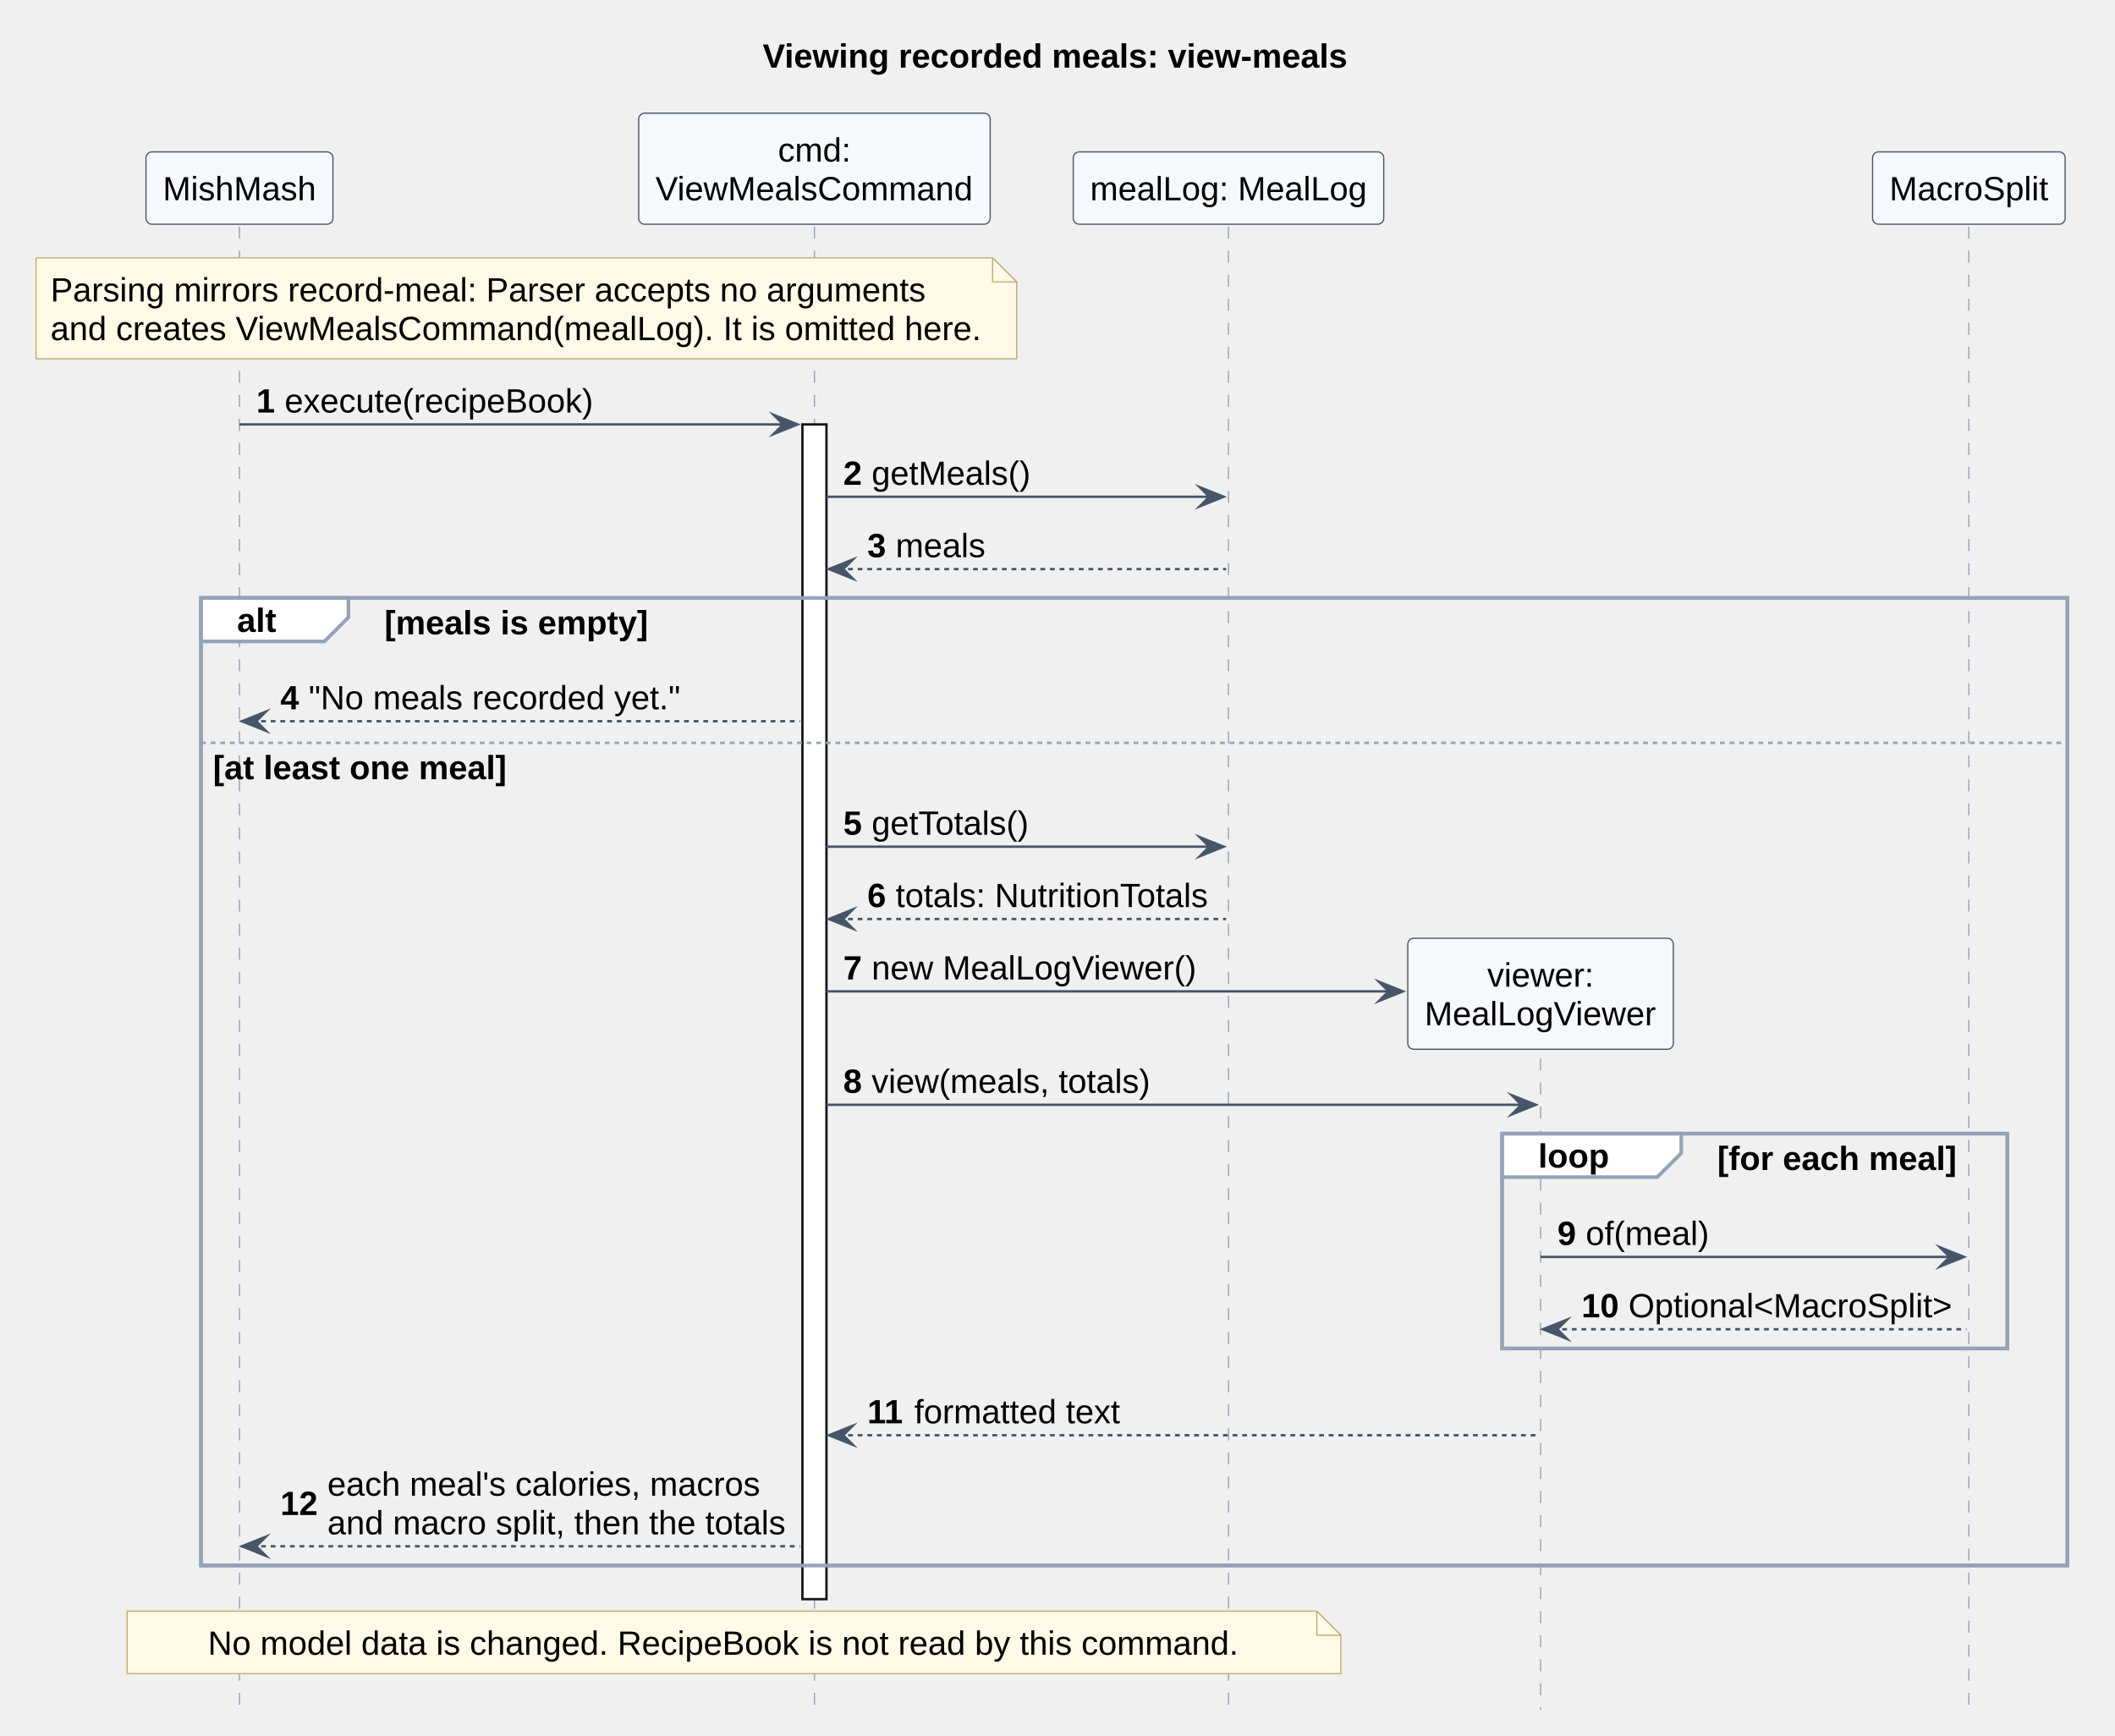
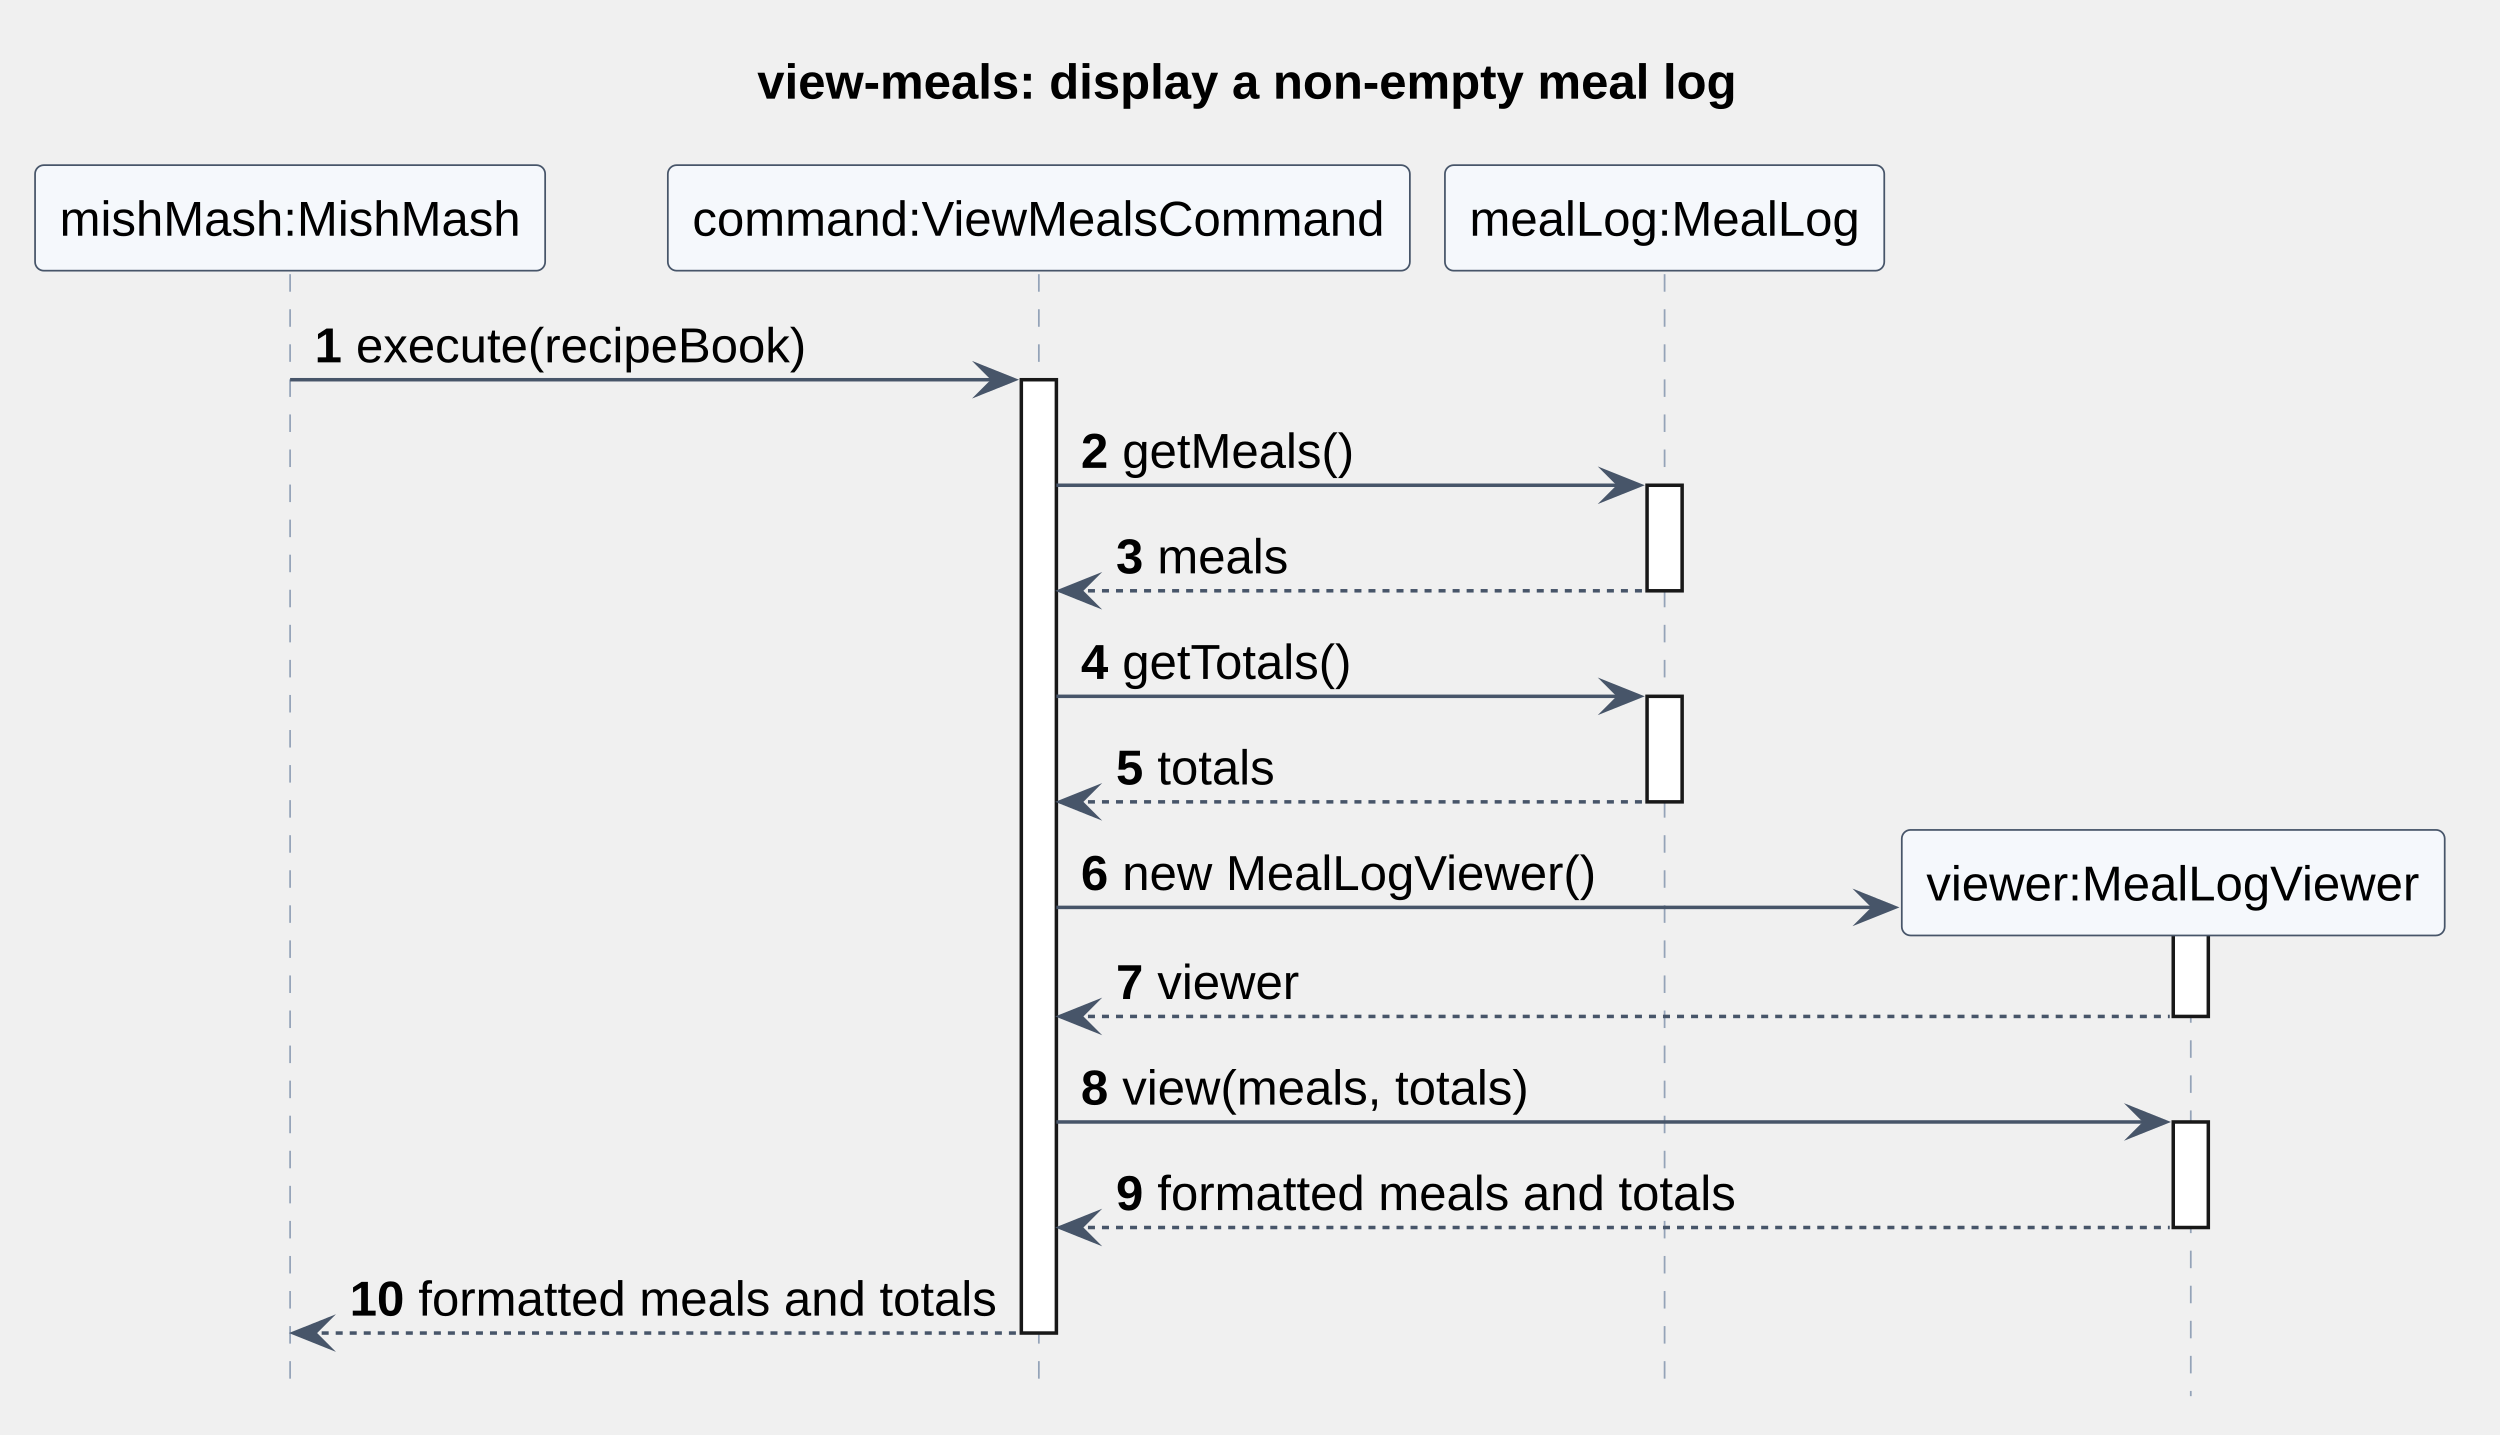
- <svg xmlns="http://www.w3.org/2000/svg" version="1.1" data-diagram-type="SEQUENCE" style="width:880px;height:722px;background:#FFFFFF;" width="880px" height="722px" viewBox="0 0 880 722" zoomAndPan="magnify" preserveAspectRatio="none" contentStyleType="text/css">
+ <svg xmlns="http://www.w3.org/2000/svg" version="1.1" data-diagram-type="SEQUENCE" style="width:713px;height:409px;background:#FFFFFF;" width="713px" height="409px" viewBox="0 0 713 409" zoomAndPan="magnify" preserveAspectRatio="none" contentStyleType="text/css">
  <defs />
  <g font-family="sans-serif" lengthAdjust="spacing">
    <g class="title" data-source-line="2">
-       <text x="317.323" y="28.132" fill="#000" font-size="14" textLength="243.544" font-weight="700" font-family="Arial">Viewing recorded meals: view-meals</text>
+       <text x="215.965" y="28.132" fill="#000" font-size="14" textLength="279.303" font-weight="700" font-family="Arial">view-meals: display a non-empty meal log</text>
    </g>
-     <rect x="83.634" y="248.789" width="776.556" height="402.578" fill="none" style="stroke:#94A3B8;stroke-width:1.5;" />
-     <rect x="624.991" y="471.677" width="210.199" height="89.395" fill="none" style="stroke:#94A3B8;stroke-width:1.5;" />
-     <g>
-       <rect x="96.134" y="94.296" width="8" height="617.17" fill="#000" fill-opacity="0" />
-       <line x1="99.634" y1="94.296" x2="99.634" y2="711.466" style="stroke:#94A3B8;stroke-width:0.5;stroke-dasharray:5,5;" />
+     <g class="participant-lifeline" data-qualified-name="App" data-entity-uid="part1" id="part1-lifeline" data-source-line="5">
+       <g>
+         <rect x="79.238" y="78.197" width="8" height="319.986" fill="#000" fill-opacity="0" />
+         <line x1="82.738" y1="78.197" x2="82.738" y2="398.184" style="stroke:#94A3B8;stroke-width:0.5;stroke-dasharray:5,5;" />
+       </g>
+     </g>
+     <g class="participant-lifeline" data-qualified-name="Command" data-entity-uid="part2" id="part2-lifeline" data-source-line="6">
+       <g>
+         <rect x="292.782" y="78.197" width="8" height="319.986" fill="#000" fill-opacity="0" />
+         <line x1="296.282" y1="78.197" x2="296.282" y2="398.184" style="stroke:#94A3B8;stroke-width:0.5;stroke-dasharray:5,5;" />
+       </g>
    </g>
    <g>
-       <rect x="335.368" y="94.296" width="8" height="617.17" fill="#000" fill-opacity="0" />
-       <line x1="338.868" y1="94.296" x2="338.868" y2="711.466" style="stroke:#94A3B8;stroke-width:0.5;stroke-dasharray:5,5;" />
+       <rect x="291.282" y="108.296" width="10" height="271.888" fill="#FFF" style="stroke:#181818;stroke-width:1;" />
+     </g>
+     <g class="participant-lifeline" data-qualified-name="Log" data-entity-uid="part3" id="part3-lifeline" data-source-line="7">
+       <g>
+         <rect x="471.243" y="78.197" width="8" height="319.986" fill="#000" fill-opacity="0" />
+         <line x1="474.743" y1="78.197" x2="474.743" y2="398.184" style="stroke:#94A3B8;stroke-width:0.5;stroke-dasharray:5,5;" />
+       </g>
    </g>
    <g>
-       <rect x="333.868" y="176.592" width="10" height="488.775" fill="#FFF" style="stroke:#181818;stroke-width:1;" />
+       <rect x="469.743" y="138.395" width="10" height="30.099" fill="#FFF" style="stroke:#181818;stroke-width:1;" />
    </g>
    <g>
-       <rect x="507.65" y="94.296" width="8" height="617.17" fill="#000" fill-opacity="0" />
-       <line x1="511.15" y1="94.296" x2="511.15" y2="711.466" style="stroke:#94A3B8;stroke-width:0.5;stroke-dasharray:5,5;" />
+       <rect x="469.743" y="198.592" width="10" height="30.099" fill="#FFF" style="stroke:#181818;stroke-width:1;" />
+     </g>
+     <g class="participant-lifeline" data-qualified-name="Viewer" data-entity-uid="part4" id="part4-lifeline" data-source-line="8">
+       <g>
+         <rect x="621.312" y="236.69" width="8" height="161.493" fill="#000" fill-opacity="0" />
+         <line x1="624.812" y1="236.69" x2="624.812" y2="398.184" style="stroke:#94A3B8;stroke-width:0.5;stroke-dasharray:5,5;" />
+       </g>
    </g>
    <g>
-       <rect x="637.491" y="390.381" width="8" height="321.085" fill="#000" fill-opacity="0" />
-       <line x1="640.991" y1="390.381" x2="640.991" y2="711.466" style="stroke:#94A3B8;stroke-width:0.5;stroke-dasharray:5,5;" />
+       <rect x="619.812" y="258.789" width="10" height="31.099" fill="#FFF" style="stroke:#181818;stroke-width:1;" />
    </g>
    <g>
-       <rect x="815.69" y="94.296" width="8" height="617.17" fill="#000" fill-opacity="0" />
-       <line x1="819.19" y1="94.296" x2="819.19" y2="711.466" style="stroke:#94A3B8;stroke-width:0.5;stroke-dasharray:5,5;" />
+       <rect x="619.812" y="319.986" width="10" height="30.099" fill="#FFF" style="stroke:#181818;stroke-width:1;" />
    </g>
-     <rect x="60.738" y="63.197" width="77.793" height="30.099" fill="#F5F8FC" style="stroke:#475569;stroke-width:0.5;" rx="2.5" ry="2.5" />
-     <text x="67.738" y="83.329" fill="#000" font-size="14" textLength="63.793" font-family="Arial">MishMash</text>
-     <rect x="265.733" y="47.099" width="146.269" height="46.197" fill="#F5F8FC" style="stroke:#475569;stroke-width:0.5;" rx="2.5" ry="2.5" />
-     <text x="323.699" y="67.23" fill="#000" font-size="14" textLength="30.338" font-family="Arial">cmd:</text>
-     <text x="272.733" y="83.329" fill="#000" font-size="14" textLength="132.269" font-family="Arial">ViewMealsCommand</text>
-     <rect x="446.557" y="63.197" width="129.186" height="30.099" fill="#F5F8FC" style="stroke:#475569;stroke-width:0.5;" rx="2.5" ry="2.5" />
-     <text x="453.557" y="83.329" fill="#000" font-size="14" textLength="115.186" font-family="Arial">mealLog: MealLog</text>
-     <rect x="779.125" y="63.197" width="80.131" height="30.099" fill="#F5F8FC" style="stroke:#475569;stroke-width:0.5;" rx="2.5" ry="2.5" />
-     <text x="786.125" y="83.329" fill="#000" font-size="14" textLength="66.131" font-family="Arial">MacroSplit</text>
-     <path d="M15,107.296 L15,149.296 L423,149.296 L423,117.296 L413,107.296 L15,107.296" style="stroke:#C4AC70;stroke-width:0.5;" fill="#FFF9E8" />
-     <path d="M413,107.296 L413,117.296 L423,117.296 L413,107.296" style="stroke:#C4AC70;stroke-width:0.5;" fill="#FFF9E8" />
-     <text x="21" y="125.428" fill="#000" font-size="14" textLength="364.13" font-family="Arial">Parsing mirrors record-meal: Parser accepts no arguments</text>
-     <text x="21" y="141.526" fill="#000" font-size="14" textLength="387.502" font-family="Arial">and creates ViewMealsCommand(mealLog). It is omitted here.</text>
-     <polygon points="321.868,172.592,331.868,176.592,321.868,180.592,325.868,176.592" fill="#475569" style="stroke:#475569;stroke-width:1;stroke-linejoin:miter;stroke-miterlimit:10;" />
-     <line x1="99.634" y1="176.592" x2="327.868" y2="176.592" style="stroke:#475569;stroke-width:1;" />
-     <text x="106.634" y="171.625" fill="#000" font-size="14" font-weight="700" font-family="Arial">1</text>
-     <text x="118.42" y="171.625" fill="#000" font-size="14" textLength="128.399" font-family="Arial">execute(recipeBook)</text>
-     <polygon points="499.15,202.69,509.15,206.69,499.15,210.69,503.15,206.69" fill="#475569" style="stroke:#475569;stroke-width:1;stroke-linejoin:miter;stroke-miterlimit:10;" />
-     <line x1="343.868" y1="206.69" x2="505.15" y2="206.69" style="stroke:#475569;stroke-width:1;" />
-     <text x="350.868" y="201.724" fill="#000" font-size="14" font-weight="700" font-family="Arial">2</text>
-     <text x="362.654" y="201.724" fill="#000" font-size="14" textLength="66.131" font-family="Arial">getMeals()</text>
-     <polygon points="354.868,232.789,344.868,236.789,354.868,240.789,350.868,236.789" fill="#475569" style="stroke:#475569;stroke-width:1;stroke-linejoin:miter;stroke-miterlimit:10;" />
-     <line x1="348.868" y1="236.789" x2="510.15" y2="236.789" style="stroke:#475569;stroke-width:1;stroke-dasharray:2,2;" />
-     <text x="360.868" y="231.822" fill="#000" font-size="14" font-weight="700" font-family="Arial">3</text>
-     <text x="372.654" y="231.822" fill="#000" font-size="14" textLength="37.345" font-family="Arial">meals</text>
-     <path d="M83.634,248.789 L144.972,248.789 L144.972,256.888 L134.972,266.888 L83.634,266.888 L83.634,248.789" style="stroke:#94A3B8;stroke-width:1.5;" fill="#FFF" />
-     <rect x="83.634" y="248.789" width="776.556" height="402.578" fill="none" style="stroke:#94A3B8;stroke-width:1.5;" />
-     <text x="98.634" y="262.921" fill="#000" font-size="14" textLength="16.338" font-weight="700" font-family="Arial">alt</text>
-     <text x="159.972" y="263.921" fill="#000" font-size="14" textLength="109.71" font-weight="700" font-family="Arial">[meals is empty]</text>
-     <polygon points="110.634,296.085,100.634,300.085,110.634,304.085,106.634,300.085" fill="#475569" style="stroke:#475569;stroke-width:1;stroke-linejoin:miter;stroke-miterlimit:10;" />
-     <line x1="104.634" y1="300.085" x2="332.868" y2="300.085" style="stroke:#475569;stroke-width:1;stroke-dasharray:2,2;" />
-     <text x="116.634" y="295.118" fill="#000" font-size="14" font-weight="700" font-family="Arial">4</text>
-     <text x="128.42" y="295.118" fill="#000" font-size="14" textLength="22.866" font-family="Arial">"No</text>
-     <text x="151.287" y="295.118" fill="#000" font-size="14" font-family="Arial"> </text>
-     <text x="155.176" y="295.118" fill="#000" font-size="14" textLength="37.345" font-family="Arial">meals</text>
-     <text x="192.521" y="295.118" fill="#000" font-size="14" font-family="Arial"> </text>
-     <text x="196.411" y="295.118" fill="#000" font-size="14" textLength="55.255" font-family="Arial">recorded</text>
-     <text x="251.666" y="295.118" fill="#000" font-size="14" font-family="Arial"> </text>
-     <text x="255.555" y="295.118" fill="#000" font-size="14" textLength="27.535" font-family="Arial">yet."</text>
-     <line x1="83.634" y1="309.085" x2="860.19" y2="309.085" style="stroke:#94A3B8;stroke-width:1;stroke-dasharray:2,2;" />
-     <text x="88.634" y="324.217" fill="#000" font-size="14" textLength="122.151" font-weight="700" font-family="Arial">[at least one meal]</text>
-     <polygon points="499.15,348.282,509.15,352.282,499.15,356.282,503.15,352.282" fill="#475569" style="stroke:#475569;stroke-width:1;stroke-linejoin:miter;stroke-miterlimit:10;" />
-     <line x1="343.868" y1="352.282" x2="505.15" y2="352.282" style="stroke:#475569;stroke-width:1;" />
-     <text x="350.868" y="347.315" fill="#000" font-size="14" font-weight="700" font-family="Arial">5</text>
-     <text x="362.654" y="347.315" fill="#000" font-size="14" textLength="66.91" font-family="Arial">getTotals()</text>
-     <polygon points="354.868,378.381,344.868,382.381,354.868,386.381,350.868,382.381" fill="#475569" style="stroke:#475569;stroke-width:1;stroke-linejoin:miter;stroke-miterlimit:10;" />
-     <line x1="348.868" y1="382.381" x2="510.15" y2="382.381" style="stroke:#475569;stroke-width:1;stroke-dasharray:2,2;" />
-     <text x="360.868" y="377.414" fill="#000" font-size="14" font-weight="700" font-family="Arial">6</text>
-     <text x="372.654" y="377.414" fill="#000" font-size="14" textLength="37.352" font-family="Arial">totals:</text>
-     <text x="410.005" y="377.414" fill="#000" font-size="14" font-family="Arial"> </text>
-     <text x="413.895" y="377.414" fill="#000" font-size="14" textLength="90.255" font-family="Arial">NutritionTotals</text>
-     <rect x="585.743" y="390.381" width="110.496" height="46.197" fill="#F5F8FC" style="stroke:#475569;stroke-width:0.5;" rx="2.5" ry="2.5" />
-     <text x="618.818" y="410.513" fill="#000" font-size="14" textLength="44.345" font-family="Arial">viewer:</text>
-     <text x="592.743" y="426.611" fill="#000" font-size="14" textLength="96.496" font-family="Arial">MealLogViewer</text>
-     <polygon points="573.743,408.479,583.743,412.479,573.743,416.479,577.743,412.479" fill="#475569" style="stroke:#475569;stroke-width:1;stroke-linejoin:miter;stroke-miterlimit:10;" />
-     <line x1="343.868" y1="412.479" x2="579.743" y2="412.479" style="stroke:#475569;stroke-width:1;" />
-     <text x="350.868" y="407.513" fill="#000" font-size="14" font-weight="700" font-family="Arial">7</text>
-     <text x="362.654" y="407.513" fill="#000" font-size="14" textLength="25.683" font-family="Arial">new</text>
-     <text x="388.336" y="407.513" fill="#000" font-size="14" font-family="Arial"> </text>
-     <text x="392.226" y="407.513" fill="#000" font-size="14" textLength="105.82" font-family="Arial">MealLogViewer()</text>
-     <polygon points="628.991,455.677,638.991,459.677,628.991,463.677,632.991,459.677" fill="#475569" style="stroke:#475569;stroke-width:1;stroke-linejoin:miter;stroke-miterlimit:10;" />
-     <line x1="343.868" y1="459.677" x2="634.991" y2="459.677" style="stroke:#475569;stroke-width:1;" />
-     <text x="350.868" y="454.71" fill="#000" font-size="14" font-weight="700" font-family="Arial">8</text>
-     <text x="362.654" y="454.71" fill="#000" font-size="14" textLength="73.903" font-family="Arial">view(meals,</text>
-     <text x="436.557" y="454.71" fill="#000" font-size="14" font-family="Arial"> </text>
-     <text x="440.447" y="454.71" fill="#000" font-size="14" textLength="38.124" font-family="Arial">totals)</text>
-     <path d="M624.991,471.677 L699.536,471.677 L699.536,479.775 L689.536,489.775 L624.991,489.775 L624.991,471.677" style="stroke:#94A3B8;stroke-width:1.5;" fill="#FFF" />
-     <rect x="624.991" y="471.677" width="210.199" height="89.395" fill="none" style="stroke:#94A3B8;stroke-width:1.5;" />
-     <text x="639.991" y="485.809" fill="#000" font-size="14" textLength="29.545" font-weight="700" font-family="Arial">loop</text>
-     <text x="714.536" y="486.809" fill="#000" font-size="14" textLength="99.586" font-weight="700" font-family="Arial">[for each meal]</text>
-     <polygon points="807.19,518.973,817.19,522.973,807.19,526.973,811.19,522.973" fill="#475569" style="stroke:#475569;stroke-width:1;stroke-linejoin:miter;stroke-miterlimit:10;" />
-     <line x1="640.991" y1="522.973" x2="813.19" y2="522.973" style="stroke:#475569;stroke-width:1;" />
-     <text x="647.991" y="518.006" fill="#000" font-size="14" font-weight="700" font-family="Arial">9</text>
-     <text x="659.777" y="518.006" fill="#000" font-size="14" textLength="51.345" font-family="Arial">of(meal)</text>
-     <polygon points="651.991,549.071,641.991,553.071,651.991,557.071,647.991,553.071" fill="#475569" style="stroke:#475569;stroke-width:1;stroke-linejoin:miter;stroke-miterlimit:10;" />
-     <line x1="645.991" y1="553.071" x2="818.19" y2="553.071" style="stroke:#475569;stroke-width:1;stroke-dasharray:2,2;" />
-     <text x="657.991" y="548.104" fill="#000" font-size="14" textLength="15.572" font-weight="700" font-family="Arial">10</text>
-     <text x="677.563" y="548.104" fill="#000" font-size="14" textLength="134.627" font-family="Arial">Optional&lt;MacroSplit&gt;</text>
-     <polygon points="354.868,593.17,344.868,597.17,354.868,601.17,350.868,597.17" fill="#475569" style="stroke:#475569;stroke-width:1;stroke-linejoin:miter;stroke-miterlimit:10;" />
-     <line x1="348.868" y1="597.17" x2="639.991" y2="597.17" style="stroke:#475569;stroke-width:1;stroke-dasharray:2,2;" />
-     <text x="360.868" y="592.203" fill="#000" font-size="14" textLength="15.572" font-weight="700" font-family="Arial">11</text>
-     <text x="380.44" y="592.203" fill="#000" font-size="14" textLength="59.138" font-family="Arial">formatted</text>
-     <text x="439.578" y="592.203" fill="#000" font-size="14" font-family="Arial"> </text>
-     <text x="443.467" y="592.203" fill="#000" font-size="14" textLength="22.565" font-family="Arial">text</text>
-     <polygon points="110.634,639.367,100.634,643.367,110.634,647.367,106.634,643.367" fill="#475569" style="stroke:#475569;stroke-width:1;stroke-linejoin:miter;stroke-miterlimit:10;" />
-     <line x1="104.634" y1="643.367" x2="332.868" y2="643.367" style="stroke:#475569;stroke-width:1;stroke-dasharray:2,2;" />
-     <text x="116.634" y="630.351" fill="#000" font-size="14" textLength="15.572" font-weight="700" font-family="Arial">12</text>
-     <text x="136.207" y="622.302" fill="#000" font-size="14" textLength="30.358" font-family="Arial">each</text>
-     <text x="166.565" y="622.302" fill="#000" font-size="14" font-family="Arial"> </text>
-     <text x="170.455" y="622.302" fill="#000" font-size="14" textLength="40.018" font-family="Arial">meal's</text>
-     <text x="210.472" y="622.302" fill="#000" font-size="14" font-family="Arial"> </text>
-     <text x="214.362" y="622.302" fill="#000" font-size="14" textLength="52.131" font-family="Arial">calories,</text>
-     <text x="266.493" y="622.302" fill="#000" font-size="14" font-family="Arial"> </text>
-     <text x="270.382" y="622.302" fill="#000" font-size="14" textLength="45.896" font-family="Arial">macros</text>
-     <text x="136.207" y="638.4" fill="#000" font-size="14" textLength="23.358" font-family="Arial">and</text>
-     <text x="159.565" y="638.4" fill="#000" font-size="14" font-family="Arial"> </text>
-     <text x="163.455" y="638.4" fill="#000" font-size="14" textLength="38.896" font-family="Arial">macro</text>
-     <text x="202.351" y="638.4" fill="#000" font-size="14" font-family="Arial"> </text>
-     <text x="206.241" y="638.4" fill="#000" font-size="14" textLength="28.786" font-family="Arial">split,</text>
-     <text x="235.027" y="638.4" fill="#000" font-size="14" font-family="Arial"> </text>
-     <text x="238.917" y="638.4" fill="#000" font-size="14" textLength="27.248" font-family="Arial">then</text>
-     <text x="266.165" y="638.4" fill="#000" font-size="14" font-family="Arial"> </text>
-     <text x="270.054" y="638.4" fill="#000" font-size="14" textLength="19.462" font-family="Arial">the</text>
-     <text x="289.516" y="638.4" fill="#000" font-size="14" font-family="Arial"> </text>
-     <text x="293.406" y="638.4" fill="#000" font-size="14" textLength="33.462" font-family="Arial">totals</text>
-     <path d="M52.89,670.367 L52.89,696.367 L557.89,696.367 L557.89,680.367 L547.89,670.367 L52.89,670.367" style="stroke:#C4AC70;stroke-width:0.5;" fill="#FFF9E8" />
-     <path d="M547.89,670.367 L547.89,680.367 L557.89,680.367 L547.89,670.367" style="stroke:#C4AC70;stroke-width:0.5;" fill="#FFF9E8" />
-     <text x="86.497" y="688.499" fill="#000" font-size="14" textLength="428.791" font-family="Arial">No model data is changed. RecipeBook is not read by this command.</text>
+     <g class="participant participant-head" data-qualified-name="App" data-entity-uid="part1" id="part1-head" data-source-line="5">
+       <rect x="10" y="47.099" width="145.476" height="30.099" fill="#F5F8FC" style="stroke:#475569;stroke-width:0.5;" rx="2.5" ry="2.5" />
+       <text x="17" y="67.23" fill="#000" font-size="14" textLength="131.476" font-family="Arial">mishMash:MishMash</text>
+     </g>
+     <g class="participant participant-head" data-qualified-name="Command" data-entity-uid="part2" id="part2-head" data-source-line="6">
+       <rect x="190.468" y="47.099" width="211.627" height="30.099" fill="#F5F8FC" style="stroke:#475569;stroke-width:0.5;" rx="2.5" ry="2.5" />
+       <text x="197.468" y="67.23" fill="#000" font-size="14" textLength="197.627" font-family="Arial">command:ViewMealsCommand</text>
+     </g>
+     <g class="participant participant-head" data-qualified-name="Log" data-entity-uid="part3" id="part3-head" data-source-line="7">
+       <rect x="412.095" y="47.099" width="125.296" height="30.099" fill="#F5F8FC" style="stroke:#475569;stroke-width:0.5;" rx="2.5" ry="2.5" />
+       <text x="419.095" y="67.23" fill="#000" font-size="14" textLength="111.296" font-family="Arial">mealLog:MealLog</text>
+     </g>
+     <g class="message" data-entity-1="part1" data-entity-2="part2" id="msg1" data-source-line="10">
+       <polygon points="279.282,104.296,289.282,108.296,279.282,112.296,283.282,108.296" fill="#475569" style="stroke:#475569;stroke-width:1;stroke-linejoin:miter;stroke-miterlimit:10;" />
+       <line x1="82.738" y1="108.296" x2="285.282" y2="108.296" style="stroke:#475569;stroke-width:1;" />
+       <text x="89.738" y="103.329" fill="#000" font-size="14" font-weight="700" font-family="Arial">1</text>
+       <text x="101.524" y="103.329" fill="#000" font-size="14" textLength="128.399" font-family="Arial">execute(recipeBook)</text>
+     </g>
+     <g class="message" data-entity-1="part2" data-entity-2="part3" id="msg2" data-source-line="12">
+       <polygon points="457.743,134.395,467.743,138.395,457.743,142.395,461.743,138.395" fill="#475569" style="stroke:#475569;stroke-width:1;stroke-linejoin:miter;stroke-miterlimit:10;" />
+       <line x1="301.282" y1="138.395" x2="463.743" y2="138.395" style="stroke:#475569;stroke-width:1;" />
+       <text x="308.282" y="133.428" fill="#000" font-size="14" font-weight="700" font-family="Arial">2</text>
+       <text x="320.068" y="133.428" fill="#000" font-size="14" textLength="66.131" font-family="Arial">getMeals()</text>
+     </g>
+     <g class="message" data-entity-1="part3" data-entity-2="part2" id="msg3" data-source-line="14">
+       <polygon points="312.282,164.493,302.282,168.493,312.282,172.493,308.282,168.493" fill="#475569" style="stroke:#475569;stroke-width:1;stroke-linejoin:miter;stroke-miterlimit:10;" />
+       <line x1="306.282" y1="168.493" x2="468.743" y2="168.493" style="stroke:#475569;stroke-width:1;stroke-dasharray:2,2;" />
+       <text x="318.282" y="163.526" fill="#000" font-size="14" font-weight="700" font-family="Arial">3</text>
+       <text x="330.068" y="163.526" fill="#000" font-size="14" textLength="37.345" font-family="Arial">meals</text>
+     </g>
+     <g class="message" data-entity-1="part2" data-entity-2="part3" id="msg4" data-source-line="16">
+       <polygon points="457.743,194.592,467.743,198.592,457.743,202.592,461.743,198.592" fill="#475569" style="stroke:#475569;stroke-width:1;stroke-linejoin:miter;stroke-miterlimit:10;" />
+       <line x1="301.282" y1="198.592" x2="463.743" y2="198.592" style="stroke:#475569;stroke-width:1;" />
+       <text x="308.282" y="193.625" fill="#000" font-size="14" font-weight="700" font-family="Arial">4</text>
+       <text x="320.068" y="193.625" fill="#000" font-size="14" textLength="66.91" font-family="Arial">getTotals()</text>
+     </g>
+     <g class="message" data-entity-1="part3" data-entity-2="part2" id="msg5" data-source-line="18">
+       <polygon points="312.282,224.69,302.282,228.69,312.282,232.69,308.282,228.69" fill="#475569" style="stroke:#475569;stroke-width:1;stroke-linejoin:miter;stroke-miterlimit:10;" />
+       <line x1="306.282" y1="228.69" x2="468.743" y2="228.69" style="stroke:#475569;stroke-width:1;stroke-dasharray:2,2;" />
+       <text x="318.282" y="223.724" fill="#000" font-size="14" font-weight="700" font-family="Arial">5</text>
+       <text x="330.068" y="223.724" fill="#000" font-size="14" textLength="33.462" font-family="Arial">totals</text>
+     </g>
+     <g class="participant participant-head" data-qualified-name="Viewer" data-entity-uid="part4" id="part4-head" data-source-line="8">
+       <rect x="542.391" y="236.69" width="154.841" height="30.099" fill="#F5F8FC" style="stroke:#475569;stroke-width:0.5;" rx="2.5" ry="2.5" />
+       <text x="549.391" y="256.822" fill="#000" font-size="14" textLength="140.841" font-family="Arial">viewer:MealLogViewer</text>
+     </g>
+     <g class="message" data-entity-1="part2" data-entity-2="part4" id="msg6" data-source-line="21">
+       <polygon points="530.391,254.789,540.391,258.789,530.391,262.789,534.391,258.789" fill="#475569" style="stroke:#475569;stroke-width:1;stroke-linejoin:miter;stroke-miterlimit:10;" />
+       <line x1="301.282" y1="258.789" x2="536.391" y2="258.789" style="stroke:#475569;stroke-width:1;" />
+       <text x="308.282" y="253.822" fill="#000" font-size="14" font-weight="700" font-family="Arial">6</text>
+       <text x="320.068" y="253.822" fill="#000" font-size="14" textLength="25.683" font-family="Arial">new</text>
+       <text x="345.75" y="253.822" fill="#000" font-size="14" font-family="Arial"> </text>
+       <text x="349.64" y="253.822" fill="#000" font-size="14" textLength="105.82" font-family="Arial">MealLogViewer()</text>
+     </g>
+     <g class="message" data-entity-1="part4" data-entity-2="part2" id="msg7" data-source-line="23">
+       <polygon points="312.282,285.888,302.282,289.888,312.282,293.888,308.282,289.888" fill="#475569" style="stroke:#475569;stroke-width:1;stroke-linejoin:miter;stroke-miterlimit:10;" />
+       <line x1="306.282" y1="289.888" x2="618.812" y2="289.888" style="stroke:#475569;stroke-width:1;stroke-dasharray:2,2;" />
+       <text x="318.282" y="284.921" fill="#000" font-size="14" font-weight="700" font-family="Arial">7</text>
+       <text x="330.068" y="284.921" fill="#000" font-size="14" textLength="40.455" font-family="Arial">viewer</text>
+     </g>
+     <g class="message" data-entity-1="part2" data-entity-2="part4" id="msg8" data-source-line="25">
+       <polygon points="607.812,315.986,617.812,319.986,607.812,323.986,611.812,319.986" fill="#475569" style="stroke:#475569;stroke-width:1;stroke-linejoin:miter;stroke-miterlimit:10;" />
+       <line x1="301.282" y1="319.986" x2="613.812" y2="319.986" style="stroke:#475569;stroke-width:1;" />
+       <text x="308.282" y="315.02" fill="#000" font-size="14" font-weight="700" font-family="Arial">8</text>
+       <text x="320.068" y="315.02" fill="#000" font-size="14" textLength="73.903" font-family="Arial">view(meals,</text>
+       <text x="393.971" y="315.02" fill="#000" font-size="14" font-family="Arial"> </text>
+       <text x="397.861" y="315.02" fill="#000" font-size="14" textLength="38.124" font-family="Arial">totals)</text>
+     </g>
+     <g class="message" data-entity-1="part4" data-entity-2="part2" id="msg9" data-source-line="27">
+       <polygon points="312.282,346.085,302.282,350.085,312.282,354.085,308.282,350.085" fill="#475569" style="stroke:#475569;stroke-width:1;stroke-linejoin:miter;stroke-miterlimit:10;" />
+       <line x1="306.282" y1="350.085" x2="618.812" y2="350.085" style="stroke:#475569;stroke-width:1;stroke-dasharray:2,2;" />
+       <text x="318.282" y="345.118" fill="#000" font-size="14" font-weight="700" font-family="Arial">9</text>
+       <text x="330.068" y="345.118" fill="#000" font-size="14" textLength="59.138" font-family="Arial">formatted</text>
+       <text x="389.206" y="345.118" fill="#000" font-size="14" font-family="Arial"> </text>
+       <text x="393.095" y="345.118" fill="#000" font-size="14" textLength="37.345" font-family="Arial">meals</text>
+       <text x="430.44" y="345.118" fill="#000" font-size="14" font-family="Arial"> </text>
+       <text x="434.33" y="345.118" fill="#000" font-size="14" textLength="23.358" font-family="Arial">and</text>
+       <text x="457.688" y="345.118" fill="#000" font-size="14" font-family="Arial"> </text>
+       <text x="461.578" y="345.118" fill="#000" font-size="14" textLength="33.462" font-family="Arial">totals</text>
+     </g>
+     <g class="message" data-entity-1="part2" data-entity-2="part1" id="msg10" data-source-line="29">
+       <polygon points="93.738,376.184,83.738,380.184,93.738,384.184,89.738,380.184" fill="#475569" style="stroke:#475569;stroke-width:1;stroke-linejoin:miter;stroke-miterlimit:10;" />
+       <line x1="87.738" y1="380.184" x2="290.282" y2="380.184" style="stroke:#475569;stroke-width:1;stroke-dasharray:2,2;" />
+       <text x="99.738" y="375.217" fill="#000" font-size="14" textLength="15.572" font-weight="700" font-family="Arial">10</text>
+       <text x="119.31" y="375.217" fill="#000" font-size="14" textLength="59.138" font-family="Arial">formatted</text>
+       <text x="178.448" y="375.217" fill="#000" font-size="14" font-family="Arial"> </text>
+       <text x="182.337" y="375.217" fill="#000" font-size="14" textLength="37.345" font-family="Arial">meals</text>
+       <text x="219.682" y="375.217" fill="#000" font-size="14" font-family="Arial"> </text>
+       <text x="223.572" y="375.217" fill="#000" font-size="14" textLength="23.358" font-family="Arial">and</text>
+       <text x="246.93" y="375.217" fill="#000" font-size="14" font-family="Arial"> </text>
+       <text x="250.82" y="375.217" fill="#000" font-size="14" textLength="33.462" font-family="Arial">totals</text>
+     </g>
  </g>
</svg>
